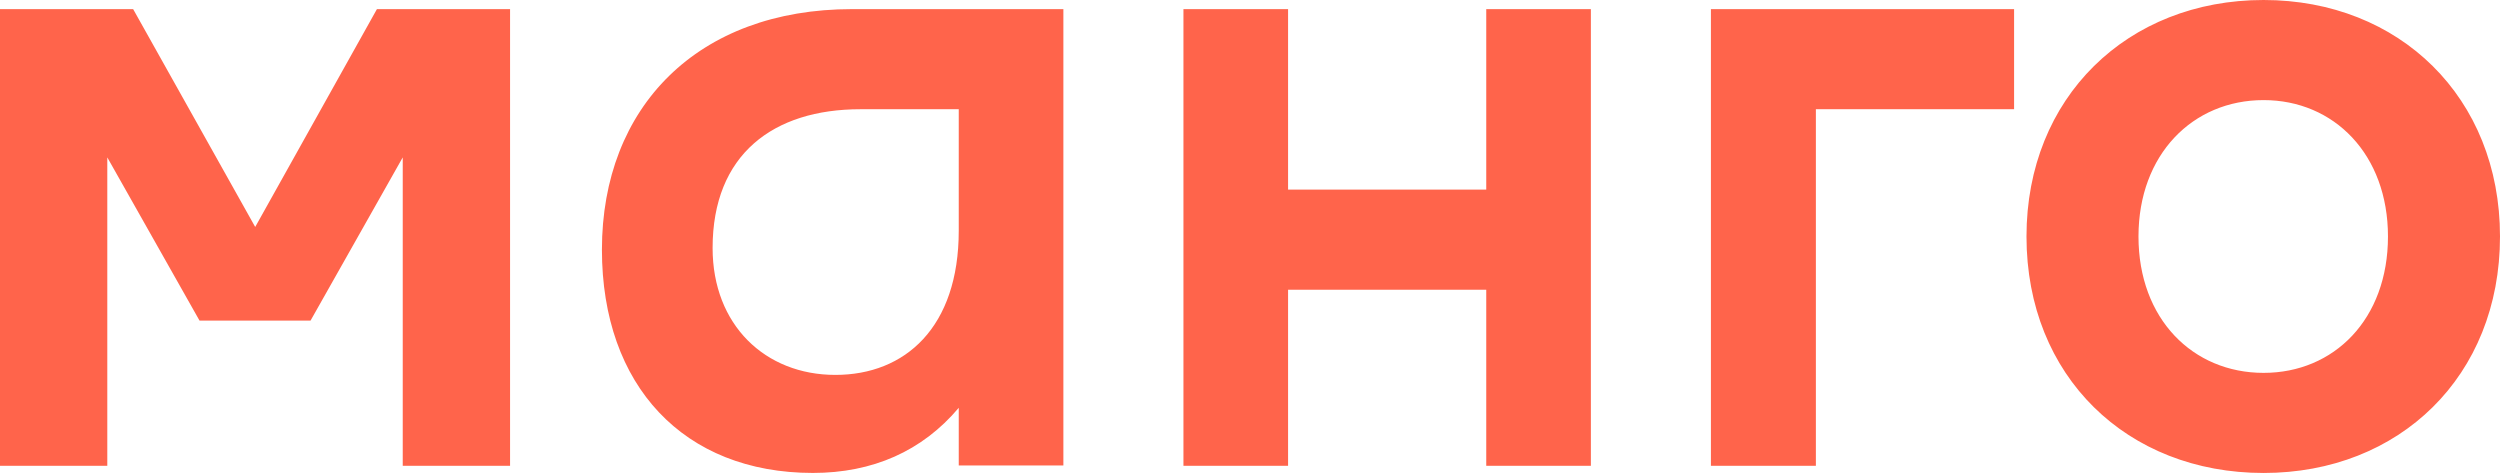
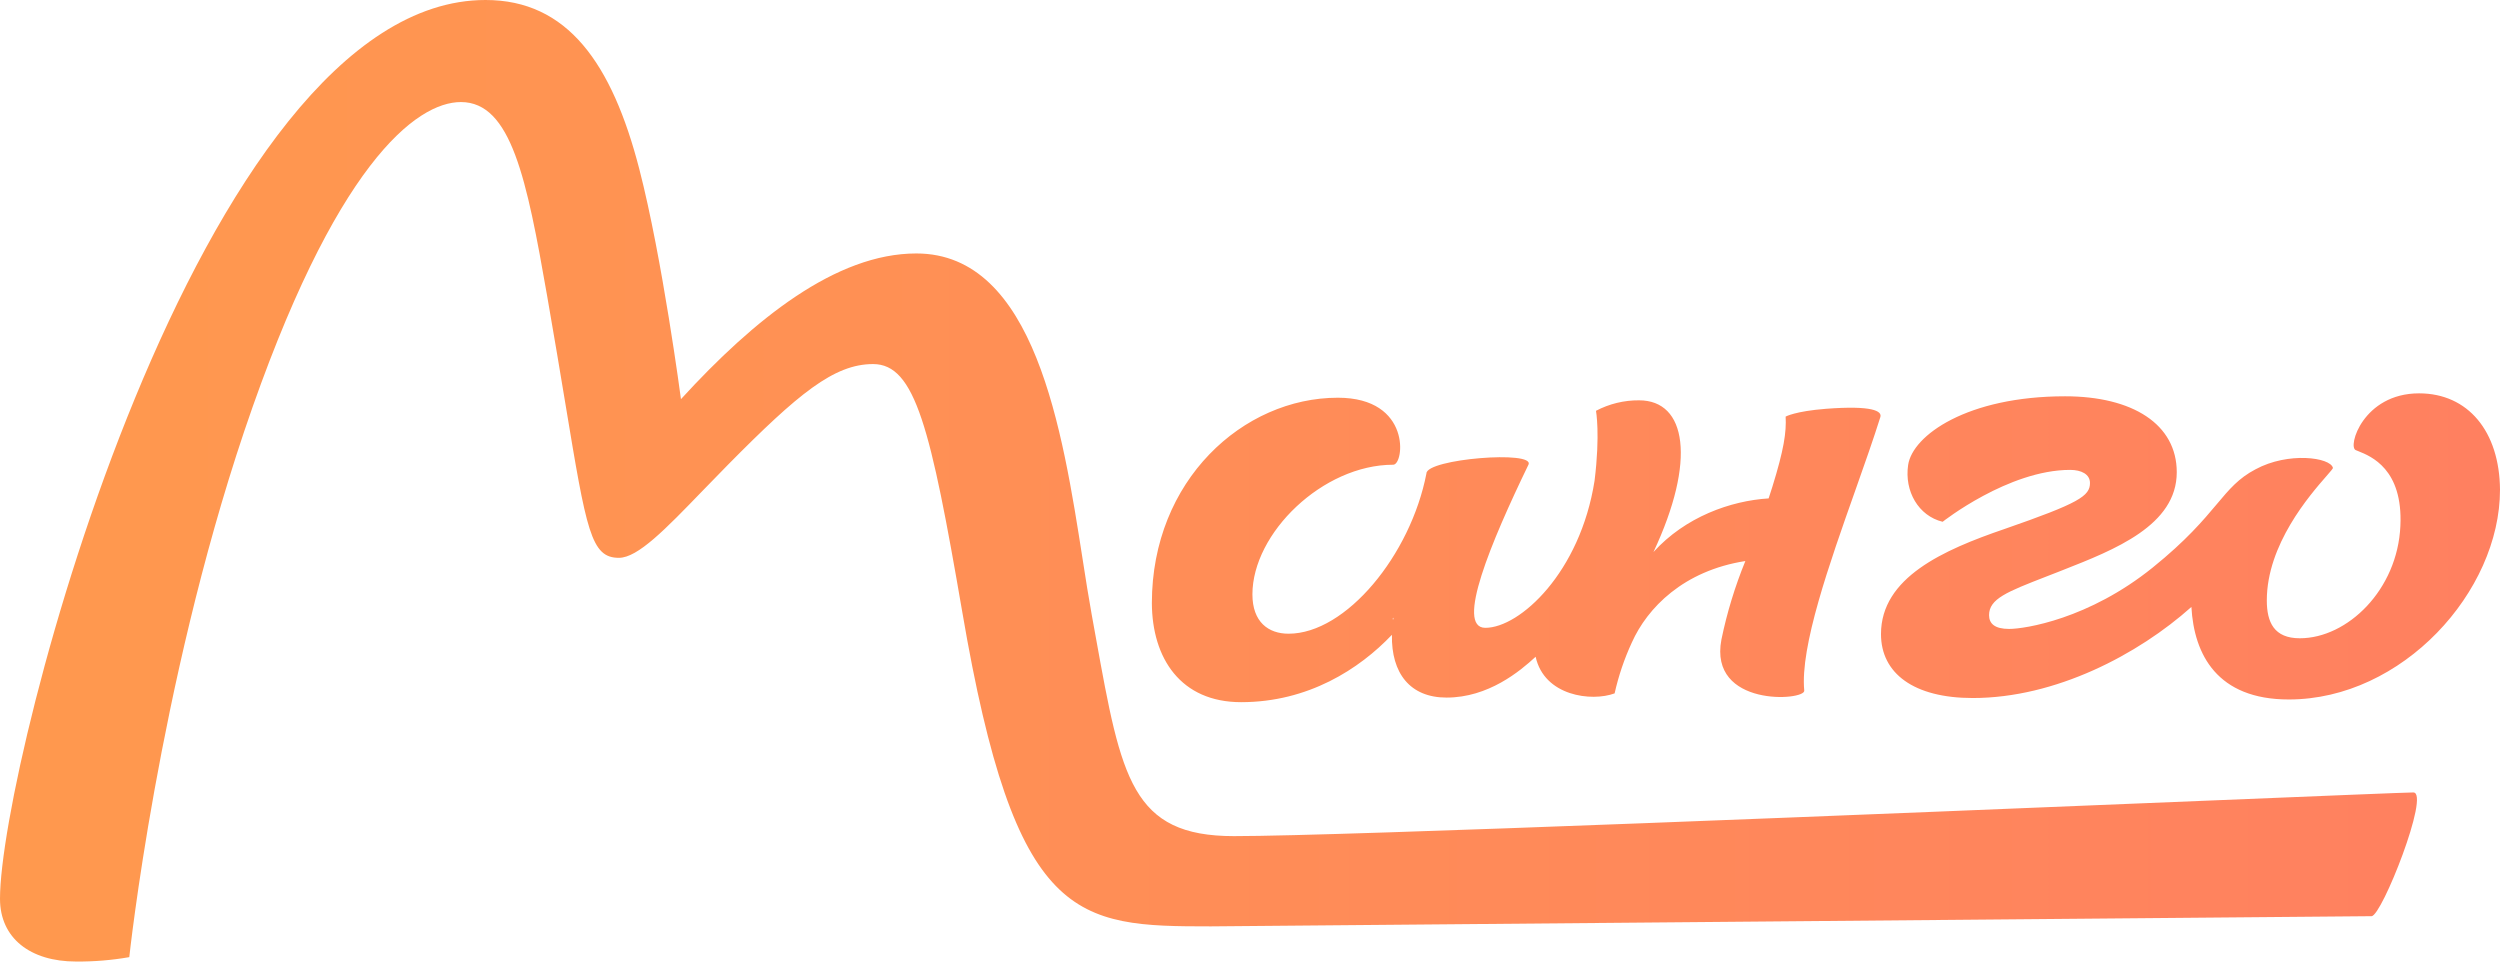
- <svg xmlns="http://www.w3.org/2000/svg" width="74" height="14" viewBox="0 0 74 14" fill="none">
-   <path fill-rule="evenodd" clip-rule="evenodd" d="M67.002 0C62.972 0 59.984 2.882 59.984 7C59.984 11.138 62.962 14 67.002 14C71.022 14 74 11.138 74 7C74 2.882 71.022 0 67.002 0ZM67.002 11.037C64.907 11.037 63.299 9.44 63.299 7C63.299 4.57 64.907 2.963 67.002 2.963C69.087 2.963 70.684 4.57 70.684 7C70.684 9.45 69.087 11.037 67.002 11.037ZM50.643 0.27V13.788H53.75V3.233H59.617V0.27H50.643ZM17.817 7.391C17.817 3.163 20.656 0.27 25.222 0.27H31.476V13.778H28.379V12.071C27.297 13.356 25.828 13.999 24.061 13.999C20.239 13.999 17.817 11.418 17.817 7.391ZM21.093 7.341C21.093 9.62 22.651 11.097 24.726 11.097C26.791 11.097 28.379 9.691 28.379 6.828V3.233H25.47C22.89 3.233 21.093 4.569 21.093 7.341ZM43.993 0.27V5.613H38.127V0.27H35.03V13.788H38.127V8.576H43.993V13.788H47.09V0.27H43.993ZM7.554 6.718L11.157 0.27H15.098V13.788H11.921V4.659L9.192 9.49H5.906L3.176 4.659V13.788H0V0.27H3.941L7.554 6.718Z" fill="#FF644B" />
+ <svg xmlns="http://www.w3.org/2000/svg" width="91" height="35" viewBox="0 0 91 35" fill="none">
+   <path fill-rule="evenodd" clip-rule="evenodd" d="M80.159 29.151L80.157 29.151C68.902 29.613 48.864 30.435 44.916 30.435C41.195 30.435 40.816 28.335 39.893 23.228L39.893 23.228C39.843 22.953 39.792 22.669 39.739 22.377C39.628 21.767 39.522 21.088 39.41 20.37L39.41 20.37C38.674 15.655 37.671 9.226 33.354 9.226C30.43 9.226 27.452 11.616 24.787 14.529C24.787 14.529 24.11 9.399 23.27 6.151C22.275 2.304 20.656 0 17.674 0C7.217 0 0 27.731 0 32.715C0 34.147 1.099 35 2.772 35C3.42 35.005 4.067 34.952 4.706 34.84C4.706 34.84 5.752 25.031 8.89 15.698C12.183 5.943 15.164 3.715 16.777 3.715C18.607 3.715 19.171 6.505 19.914 10.761C20.183 12.3 20.398 13.599 20.58 14.694C21.349 19.333 21.511 20.305 22.528 20.305C23.215 20.305 24.223 19.263 25.566 17.873C25.862 17.567 26.175 17.244 26.504 16.911C29.056 14.329 30.359 13.252 31.78 13.252C33.316 13.252 33.876 15.584 35.025 22.266C36.961 33.613 39.157 33.72 44.073 33.72L86.324 33.349C86.694 33.352 88.472 28.845 87.845 28.845C87.61 28.845 84.554 28.971 80.159 29.151ZM45.177 25.559C47.618 25.559 49.481 24.354 50.666 23.107C50.639 24.506 51.327 25.392 52.654 25.392C54.172 25.392 55.321 24.439 55.897 23.906C56.211 25.338 57.935 25.55 58.772 25.239C58.915 24.6 59.126 23.978 59.4 23.385C59.963 22.128 61.277 20.774 63.531 20.422C63.154 21.344 62.862 22.3 62.66 23.278C62.186 25.753 65.711 25.51 65.675 25.138C65.519 23.544 66.587 20.522 67.54 17.831C67.876 16.881 68.197 15.972 68.445 15.181C68.513 14.964 68.162 14.751 66.468 14.88C65.341 14.968 64.997 15.164 64.997 15.164C65.029 15.735 64.932 16.373 64.513 17.723C64.468 17.866 64.423 18.005 64.378 18.142C62.994 18.228 61.347 18.814 60.186 20.094C61.754 16.754 61.388 14.572 59.663 14.572C59.117 14.567 58.579 14.698 58.094 14.953C58.094 14.953 58.252 15.802 58.042 17.499C57.518 20.84 55.321 22.853 54.066 22.853C52.968 22.853 54.275 19.725 55.635 16.916C55.897 16.385 51.922 16.703 51.922 17.234C51.347 20.203 48.995 23.067 46.903 23.067C46.17 23.067 45.588 22.642 45.588 21.635C45.588 19.407 48.15 16.916 50.713 16.916C51.113 16.916 51.389 14.477 48.698 14.477C45.254 14.477 41.928 17.48 41.928 21.953C41.936 23.969 42.982 25.559 45.177 25.559ZM50.72 22.484C50.72 22.509 50.72 22.532 50.711 22.554C50.69 22.539 50.686 22.518 50.72 22.484ZM85.753 16.386C85.44 16.279 86.014 14.318 88.054 14.318C89.832 14.318 90.983 15.697 91 17.825C91 21.537 87.443 25.461 83.312 25.461C80.706 25.461 79.863 23.828 79.767 22.093C77.829 23.824 74.826 25.408 71.809 25.408C69.666 25.408 68.468 24.513 68.468 23.081C68.468 21.024 70.734 20.019 72.96 19.257C75.684 18.311 76.075 18.056 76.075 17.58C76.075 17.262 75.76 17.104 75.354 17.104C73.106 17.104 70.712 18.993 70.712 18.993C69.831 18.779 69.315 17.877 69.456 16.925C69.617 15.845 71.613 14.425 75.168 14.425C77.626 14.425 79.234 15.44 79.234 17.189C79.234 19.123 76.979 20.008 75.074 20.756C75.021 20.777 74.967 20.798 74.915 20.819C74.757 20.881 74.607 20.939 74.465 20.994C73.063 21.54 72.402 21.797 72.402 22.39C72.402 22.702 72.61 22.893 73.132 22.893C73.705 22.893 76.032 22.535 78.358 20.659C79.582 19.672 80.203 18.933 80.687 18.357C81.149 17.806 81.485 17.406 82.101 17.083C83.293 16.437 84.826 16.649 84.918 17.029C84.925 17.053 84.834 17.157 84.683 17.329C84.078 18.022 82.512 19.817 82.512 21.855C82.512 22.651 82.775 23.233 83.714 23.233C85.442 23.233 87.271 21.476 87.374 19.143C87.472 17.075 86.305 16.608 85.846 16.424C85.81 16.41 85.779 16.397 85.753 16.386Z" fill="url(#paint0_linear_301_244)" />
+   <defs>
+     <linearGradient id="paint0_linear_301_244" x1="0" y1="35" x2="90.939" y2="35" gradientUnits="userSpaceOnUse">
+       <stop stop-color="#FF994E" />
+       <stop offset="1" stop-color="#FF8060" />
+     </linearGradient>
+   </defs>
</svg>
